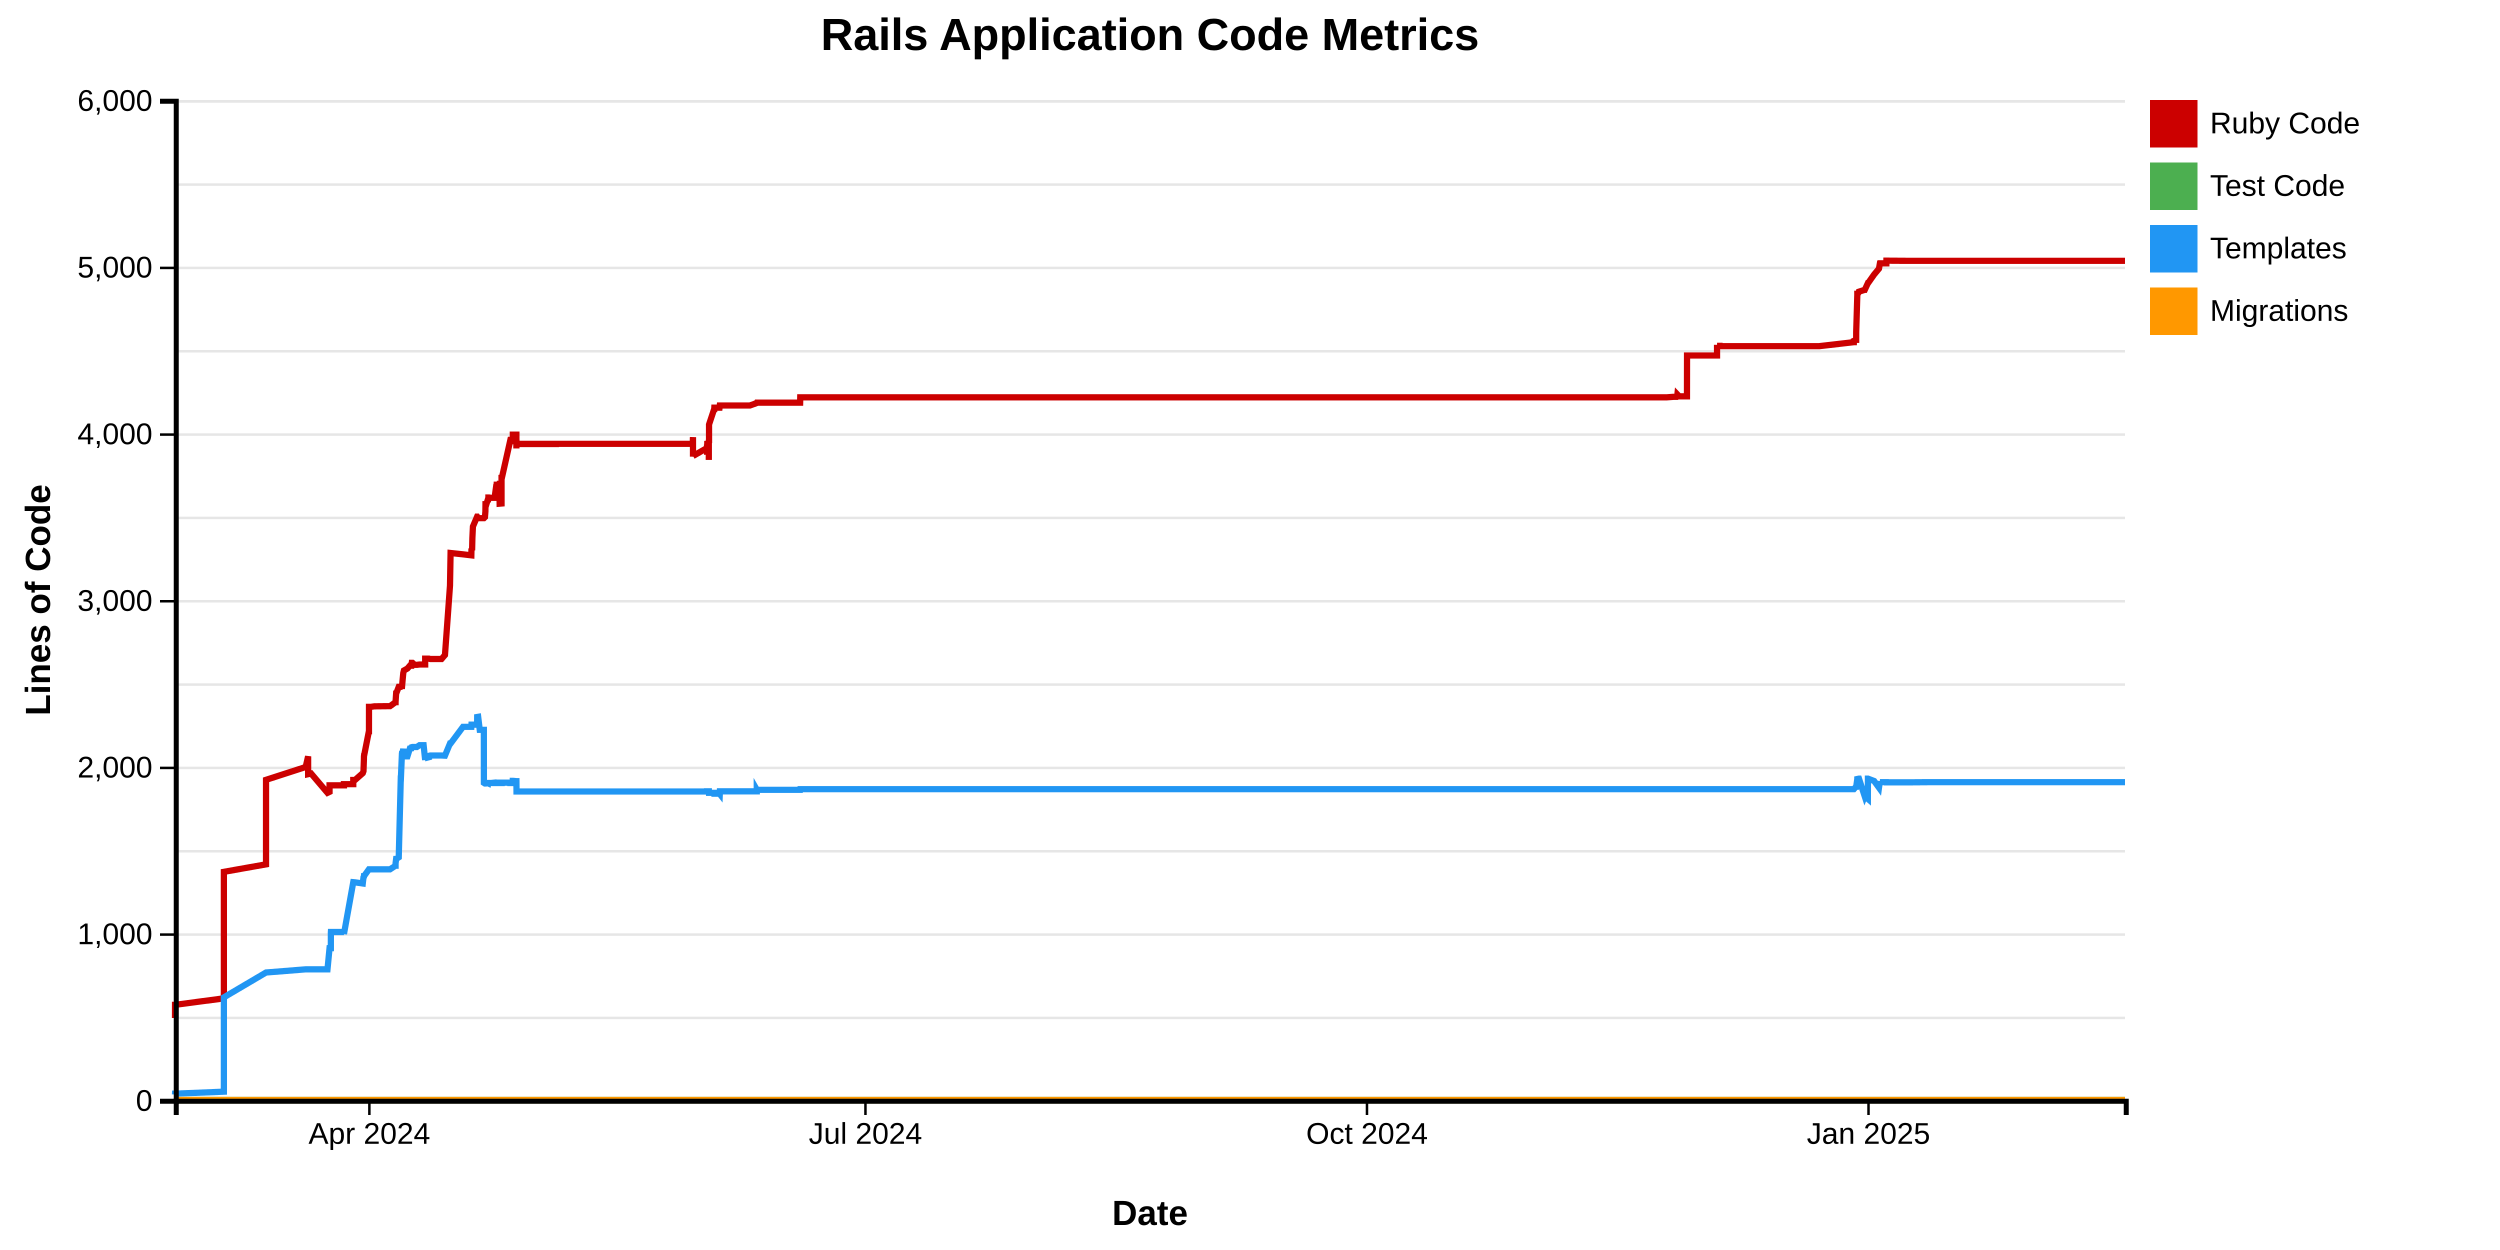
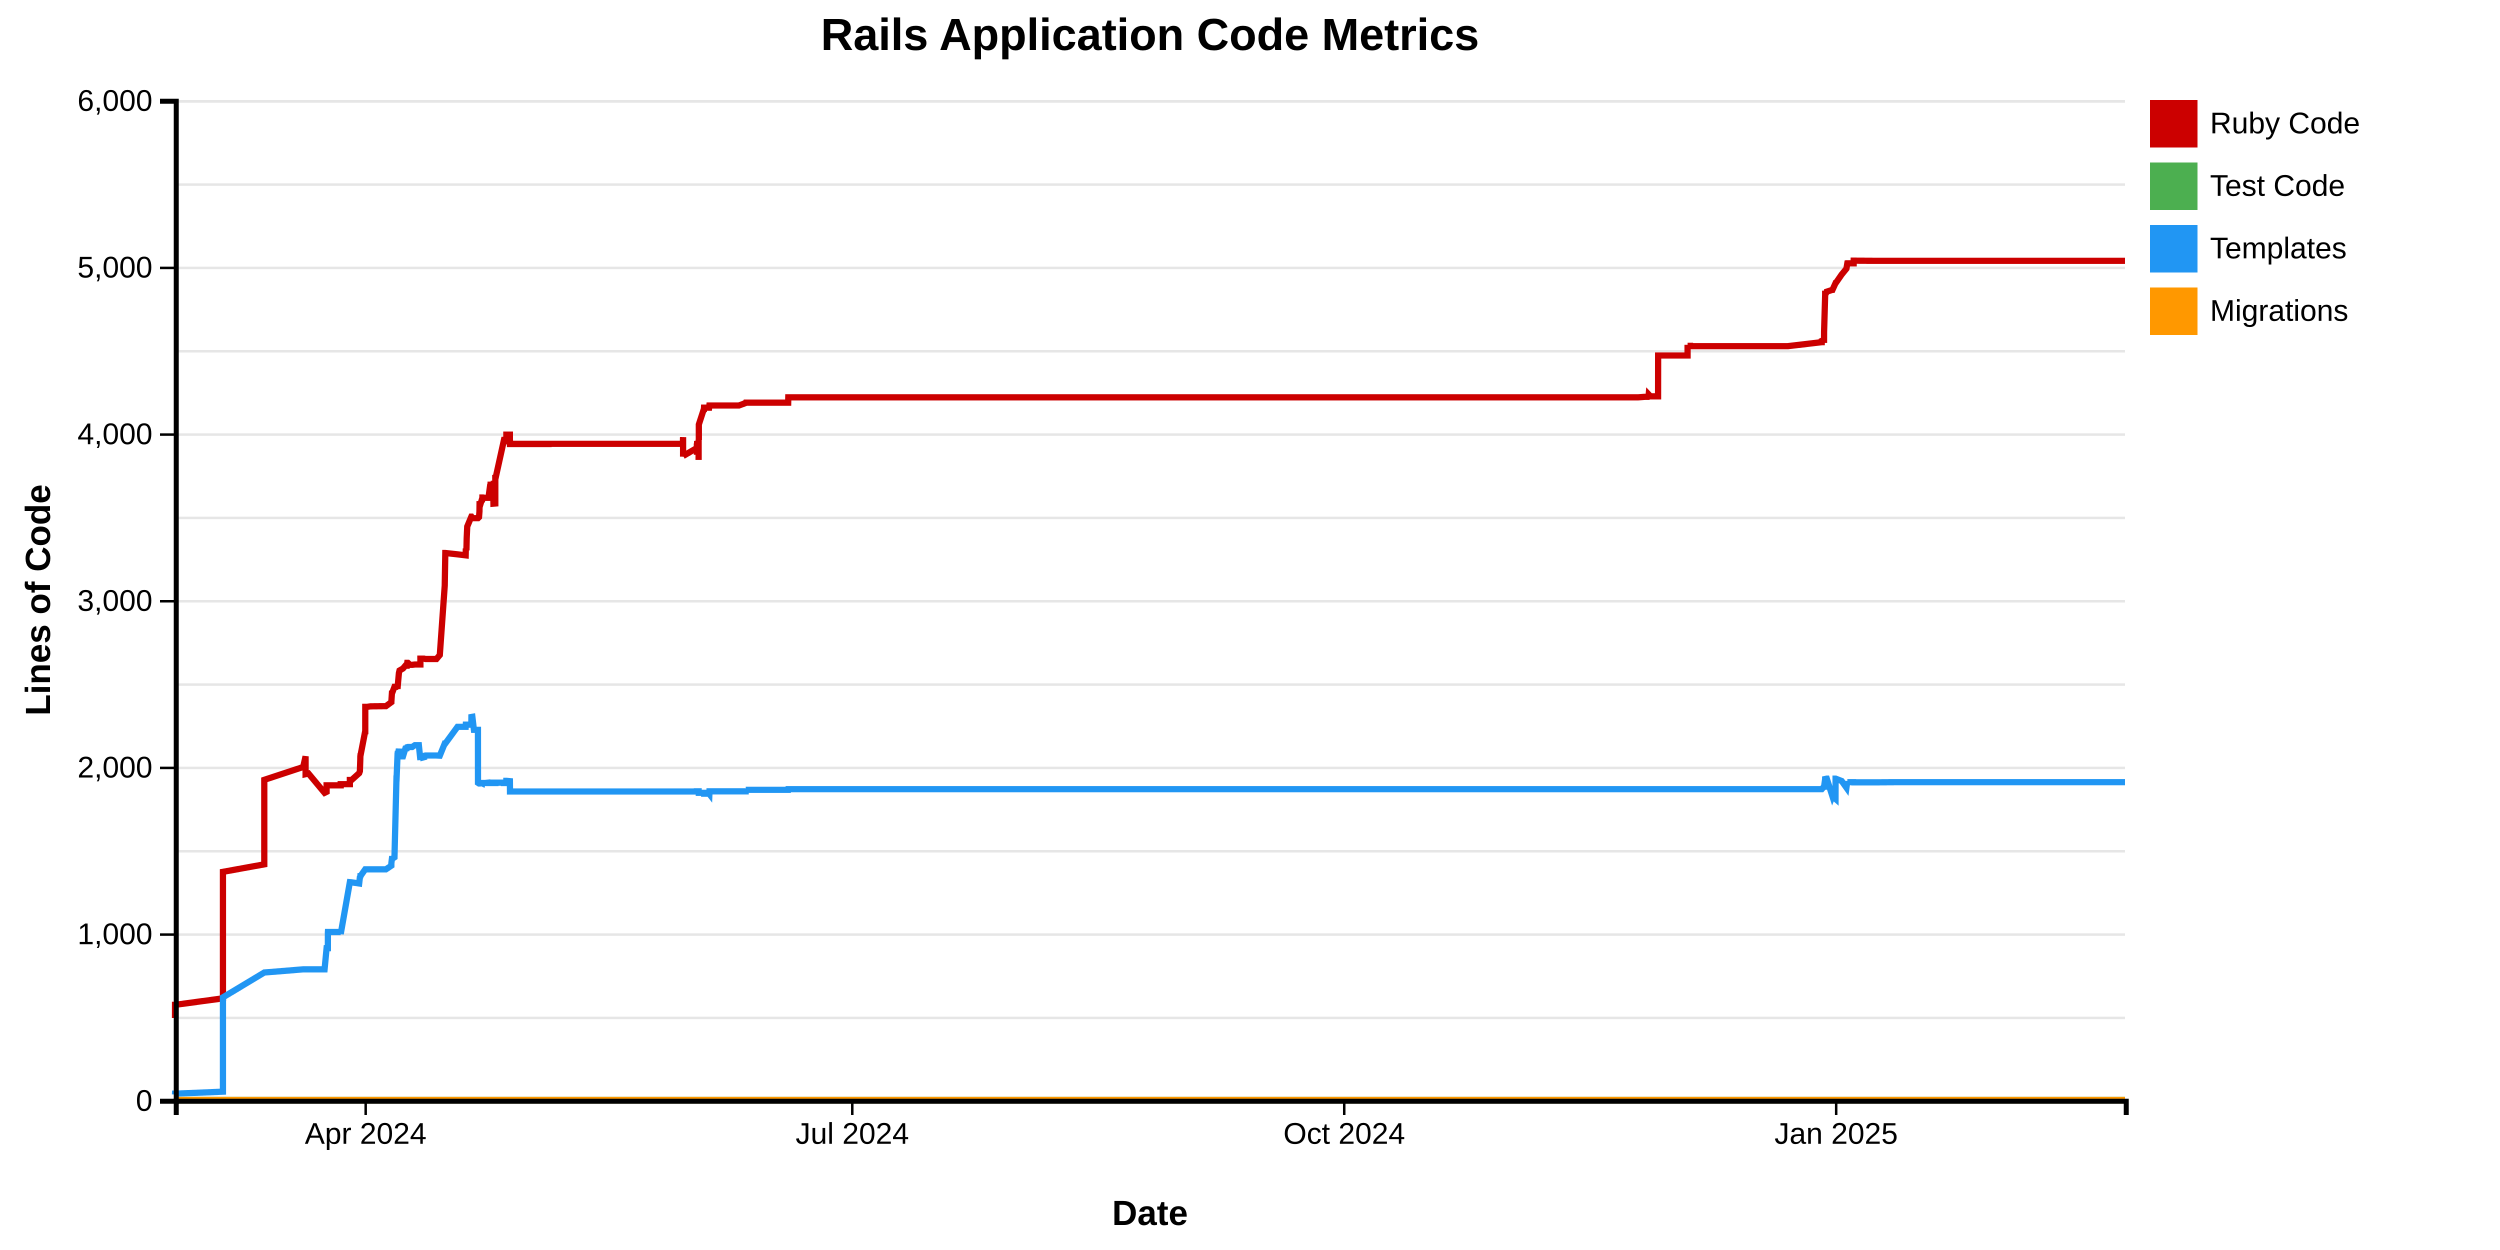
<svg xmlns="http://www.w3.org/2000/svg" width="1000" height="500">
  <rect width="100%" height="100%" fill="white" />
  <g transform="translate(70,40)">
    <g class="grid" opacity="0.1" fill="none" font-size="10" font-family="sans-serif" text-anchor="end">
      <path class="domain" stroke="currentColor" d="M780,400.5H0.5V0.5H780" />
      <g class="tick" opacity="1" transform="translate(0,400.5)">
        <line stroke="currentColor" x2="780" />
        <text fill="currentColor" x="-3" dy="0.32em" />
      </g>
      <g class="tick" opacity="1" transform="translate(0,367.1667)">
        <line stroke="currentColor" x2="780" />
        <text fill="currentColor" x="-3" dy="0.32em" />
      </g>
      <g class="tick" opacity="1" transform="translate(0,333.8333)">
        <line stroke="currentColor" x2="780" />
        <text fill="currentColor" x="-3" dy="0.32em" />
      </g>
      <g class="tick" opacity="1" transform="translate(0,300.5)">
        <line stroke="currentColor" x2="780" />
        <text fill="currentColor" x="-3" dy="0.32em" />
      </g>
      <g class="tick" opacity="1" transform="translate(0,267.1667)">
        <line stroke="currentColor" x2="780" />
        <text fill="currentColor" x="-3" dy="0.32em" />
      </g>
      <g class="tick" opacity="1" transform="translate(0,233.8333)">
        <line stroke="currentColor" x2="780" />
        <text fill="currentColor" x="-3" dy="0.32em" />
      </g>
      <g class="tick" opacity="1" transform="translate(0,200.5)">
        <line stroke="currentColor" x2="780" />
        <text fill="currentColor" x="-3" dy="0.32em" />
      </g>
      <g class="tick" opacity="1" transform="translate(0,167.1667)">
        <line stroke="currentColor" x2="780" />
        <text fill="currentColor" x="-3" dy="0.32em" />
      </g>
      <g class="tick" opacity="1" transform="translate(0,133.8333)">
        <line stroke="currentColor" x2="780" />
        <text fill="currentColor" x="-3" dy="0.32em" />
      </g>
      <g class="tick" opacity="1" transform="translate(0,100.5)">
        <line stroke="currentColor" x2="780" />
        <text fill="currentColor" x="-3" dy="0.32em" />
      </g>
      <g class="tick" opacity="1" transform="translate(0,67.16667)">
        <line stroke="currentColor" x2="780" />
        <text fill="currentColor" x="-3" dy="0.32em" />
      </g>
      <g class="tick" opacity="1" transform="translate(0,33.83333)">
        <line stroke="currentColor" x2="780" />
        <text fill="currentColor" x="-3" dy="0.32em" />
      </g>
      <g class="tick" opacity="1" transform="translate(0,0.5)">
        <line stroke="currentColor" x2="780" />
        <text fill="currentColor" x="-3" dy="0.32em" />
      </g>
    </g>
-     <path fill="none" stroke="#CC0000" stroke-width="2.5" d="M0,367.2L0.016,361.933L0.023,361.933L0.024,361.933L19.553,359.333L19.554,308.733L36.409,305.733L36.41,305.467L36.41,295.333L36.411,294.133L36.412,271.933L52.269,266.8L53.252,262.533L53.252,269.667L54.431,269.4L60.995,277.133L61.819,276.733L61.821,274.133L62.339,274.133L62.353,274.133L62.365,274.133L67.577,274.133L67.577,273.667L71.306,273.667L71.307,272L72.005,272L75.105,269.267L75.394,268.467L75.561,263.867L75.587,262.533L75.596,262.467L75.6,262.467L77.566,252.467L77.577,252.467L77.577,252.467L77.58,252.467L77.586,252.467L77.598,242.733L77.599,242.733L78.013,242.733L78.38,242.733L78.41,242.733L79.747,242.533L84.815,242.467L84.818,242.467L84.82,242.467L84.825,242.467L84.904,242.467L85.995,242.467L86.007,242.467L88.225,240.867L88.226,240.867L88.228,240.733L88.445,237.467L88.455,237.467L89.499,234.733L89.508,234.733L90.31,234.733L90.347,234.733L90.356,234.733L90.739,234.4L90.742,234.4L90.802,234.4L90.809,234.4L90.818,234.4L90.831,234.4L90.871,233.933L91.311,229.2L91.561,228.2L92.973,227.4L93.946,226.267L94.572,226.267L94.719,225.133L94.974,225.133L95.886,225.933L96.72,225.933L96.73,225.933L97.831,225.8L99.444,225.8L100.071,225.8L100.071,223.467L100.078,223.467L101.608,223.467L101.61,223.467L102.122,223.6L105.353,223.6L105.359,223.6L105.365,223.6L105.39,223.6L106.617,223.6L107.986,222L109.997,194.267L110.231,181.2L110.231,181.2L115.2,181.733L118.536,182.133L118.591,179.4L118.841,180.133L118.954,175.2L119.172,170.6L120.842,166.667L120.845,166.667L120.88,166.667L121.265,167.267L121.895,167.267L121.91,167.267L121.911,167.267L123.208,167.267L123.241,167.267L123.54,167.267L123.558,167.267L123.973,166.867L124.158,164.6L124.198,161.667L124.217,161.667L124.226,162.667L124.239,162.667L124.247,162.667L125.161,159.733L125.303,159.733L125.316,159.733L125.365,159.467L125.368,159.067L125.369,159L125.573,159L125.575,159L126.404,159.133L127.69,159.133L127.735,159.133L127.801,159.133L127.802,159.133L127.804,159.133L127.823,159.133L128.587,153.667L128.665,154L128.68,154L128.697,153.867L128.719,152.667L128.729,153.533L128.735,153.533L128.736,153.533L128.736,153.533L128.778,153.533L128.78,153.533L129.565,153.533L129.734,153.533L129.74,153.533L129.861,161.467L130.617,161.4L130.617,151.2L130.672,151.2L130.672,151.467L130.673,151.467L134.161,135.933L134.162,135.933L134.162,135.933L134.163,135.933L134.166,135.933L134.939,135.933L135.128,136.467L135.128,136.467L135.129,136.467L135.129,135.933L135.13,133.867L135.13,133.867L135.132,133.867L136.557,133.867L136.558,134.4L136.558,138.133L136.558,138.133L136.559,138.133L136.567,136.067L136.575,135.867L136.607,137.6L138.464,137.6L153.587,137.6L136.864,137.533L207.142,137.533L207.162,135.333L207.195,134.867L207.195,142.667L207.203,142.4L212.809,139.2L212.811,138.6L212.811,138.6L212.813,138.533L212.813,137.8L212.813,138.467L212.813,138.4L212.822,138.267L212.835,140.667L212.884,140.667L212.885,139.533L212.886,138.933L212.886,138.533L212.908,137.6L212.91,137.6L213.297,137L213.298,138.733L213.524,136.467L213.525,142.733L213.525,142.733L213.525,142.733L213.526,142.733L213.526,141.333L213.526,139.933L213.526,136.333L213.613,135.867L213.613,135.867L213.613,136L213.614,136L213.614,136L213.614,135.933L213.614,135.933L213.614,134.667L213.615,131.333L213.615,129.8L215.673,123.6L215.677,123.6L215.708,123.6L215.736,123.067L217.811,123.067L217.916,122.2L217.961,122.2L229.951,122.2L232.705,121.2L232.705,121.133L232.742,121.067L234.548,121.067L234.554,121.067L244.007,121.067L245.141,121.067L245.146,121.067L245.148,121.067L245.161,121.067L245.169,121.067L245.176,121.067L245.177,121.067L245.178,121.067L245.18,121.067L245.183,121.067L245.183,121.067L245.188,121.067L245.188,121.067L245.215,121.067L245.217,121.067L250.051,121.067L250.1,118.933L252.942,118.933L252.978,118.933L254.69,118.933L254.694,118.933L254.706,118.933L260.527,118.933L270.356,118.933L275.88,118.933L285.615,118.933L286.697,118.933L286.697,118.933L286.697,118.933L286.699,118.933L286.699,118.933L291.069,118.933L306.257,118.933L321.508,118.933L336.899,118.933L352.04,118.933L363.01,118.933L367.427,118.933L382.541,118.933L397.797,118.933L402.594,118.933L402.596,118.933L402.613,118.933L413.124,118.933L413.369,118.933L428.476,118.933L428.648,118.933L443.648,118.933L458.875,118.933L474.216,118.933L489.428,118.933L504.788,118.933L504.967,118.933L519.965,118.933L535.369,118.933L550.482,118.933L565.973,118.933L581.393,118.933L596.665,118.933L599.353,118.733L599.379,118.733L600.483,118.733L600.501,118.733L600.52,118.733L600.548,118.733L600.892,118.2L600.93,118.2L600.969,117.8L601.666,118.533L602.673,118.533L602.681,118.533L604.787,118.533L604.814,102.2L611.916,102.2L616.816,102.2L616.817,97.933L616.822,98.333L617.884,98.333L617.885,98.333L617.896,98.467L618.258,98.467L620.08,98.467L620.693,98.467L620.703,98.467L627.155,98.467L642.336,98.467L657.662,98.467L671.523,96.867L671.53,96.867L671.541,96.333L672.405,95.933L672.461,95.933L672.469,95.933L672.484,92.667L672.926,77.933L672.927,76.4L672.927,76.267L672.931,77.867L673.544,76.867L673.587,76.667L675.889,75.933L675.916,75.933L677.145,73.267L677.169,73.267L677.19,73.267L677.212,73.267L679.655,69.8L681.594,67.467L681.951,65.4L681.964,65.4L681.997,65.333L684.548,65.333L684.565,64.267L692.529,64.333L692.917,64.333L694.158,64.333L701.213,64.333L703.457,64.333L711.699,64.333L711.699,64.333L711.702,64.333L711.703,64.333L718.549,64.333L718.549,64.333L718.55,64.333L718.55,64.333L718.55,64.333L718.553,64.333L718.554,64.333L719.127,64.333L719.128,64.333L731.444,64.333L734.135,64.333L734.136,64.333L746.71,64.333L749.285,64.333L749.286,64.333L761.975,64.333L764.57,64.333L764.571,64.333L777.239,64.333L780,64.333" />
-     <path fill="none" stroke="#4CAF50" stroke-width="2.5" d="M0,400L0.016,400L0.023,400L0.024,400L19.553,400L19.554,400L36.409,400L36.41,400L36.41,400L36.411,400L36.412,400L52.269,400L53.252,400L53.252,400L54.431,400L60.995,400L61.819,400L61.821,400L62.339,400L62.353,400L62.365,400L67.577,400L67.577,400L71.306,400L71.307,400L72.005,400L75.105,400L75.394,400L75.561,400L75.587,400L75.596,400L75.6,400L77.566,400L77.577,400L77.577,400L77.58,400L77.586,400L77.598,400L77.599,400L78.013,400L78.38,400L78.41,400L79.747,400L84.815,400L84.818,400L84.82,400L84.825,400L84.904,400L85.995,400L86.007,400L88.225,400L88.226,400L88.228,400L88.445,400L88.455,400L89.499,400L89.508,400L90.31,400L90.347,400L90.356,400L90.739,400L90.742,400L90.802,400L90.809,400L90.818,400L90.831,400L90.871,400L91.311,400L91.561,400L92.973,400L93.946,400L94.572,400L94.719,400L94.974,400L95.886,400L96.72,400L96.73,400L97.831,400L99.444,400L100.071,400L100.071,400L100.078,400L101.608,400L101.61,400L102.122,400L105.353,400L105.359,400L105.365,400L105.39,400L106.617,400L107.986,400L109.997,400L110.231,400L110.231,400L115.2,400L118.536,400L118.591,400L118.841,400L118.954,400L119.172,400L120.842,400L120.845,400L120.88,400L121.265,400L121.895,400L121.91,400L121.911,400L123.208,400L123.241,400L123.54,400L123.558,400L123.973,400L124.158,400L124.198,400L124.217,400L124.226,400L124.239,400L124.247,400L125.161,400L125.303,400L125.316,400L125.365,400L125.368,400L125.369,400L125.573,400L125.575,400L126.404,400L127.69,400L127.735,400L127.801,400L127.802,400L127.804,400L127.823,400L128.587,400L128.665,400L128.68,400L128.697,400L128.719,400L128.729,400L128.735,400L128.736,400L128.736,400L128.778,400L128.78,400L129.565,400L129.734,400L129.74,400L129.861,400L130.617,400L130.617,400L130.672,400L130.672,400L130.673,400L134.161,400L134.162,400L134.162,400L134.163,400L134.166,400L134.939,400L135.128,400L135.128,400L135.129,400L135.129,400L135.13,400L135.13,400L135.132,400L136.557,400L136.558,400L136.558,400L136.558,400L136.559,400L136.567,400L136.575,400L136.607,400L138.464,400L153.587,400L136.864,400L207.142,400L207.162,400L207.195,400L207.195,400L207.203,400L212.809,400L212.811,400L212.811,400L212.813,400L212.813,400L212.813,400L212.813,400L212.822,400L212.835,400L212.884,400L212.885,400L212.886,400L212.886,400L212.908,400L212.91,400L213.297,400L213.298,400L213.524,400L213.525,400L213.525,400L213.525,400L213.526,400L213.526,400L213.526,400L213.526,400L213.613,400L213.613,400L213.613,400L213.614,400L213.614,400L213.614,400L213.614,400L213.614,400L213.615,400L213.615,400L215.673,400L215.677,400L215.708,400L215.736,400L217.811,400L217.916,400L217.961,400L229.951,400L232.705,400L232.705,400L232.742,400L234.548,400L234.554,400L244.007,400L245.141,400L245.146,400L245.148,400L245.161,400L245.169,400L245.176,400L245.177,400L245.178,400L245.18,400L245.183,400L245.183,400L245.188,400L245.188,400L245.215,400L245.217,400L250.051,400L250.1,400L252.942,400L252.978,400L254.69,400L254.694,400L254.706,400L260.527,400L270.356,400L275.88,400L285.615,400L286.697,400L286.697,400L286.697,400L286.699,400L286.699,400L291.069,400L306.257,400L321.508,400L336.899,400L352.04,400L363.01,400L367.427,400L382.541,400L397.797,400L402.594,400L402.596,400L402.613,400L413.124,400L413.369,400L428.476,400L428.648,400L443.648,400L458.875,400L474.216,400L489.428,400L504.788,400L504.967,400L519.965,400L535.369,400L550.482,400L565.973,400L581.393,400L596.665,400L599.353,400L599.379,400L600.483,400L600.501,400L600.52,400L600.548,400L600.892,400L600.93,400L600.969,400L601.666,400L602.673,400L602.681,400L604.787,400L604.814,400L611.916,400L616.816,400L616.817,400L616.822,400L617.884,400L617.885,400L617.896,400L618.258,400L620.08,400L620.693,400L620.703,400L627.155,400L642.336,400L657.662,400L671.523,400L671.53,400L671.541,400L672.405,400L672.461,400L672.469,400L672.484,400L672.926,400L672.927,400L672.927,400L672.931,400L673.544,400L673.587,400L675.889,400L675.916,400L677.145,400L677.169,400L677.19,400L677.212,400L679.655,400L681.594,400L681.951,400L681.964,400L681.997,400L684.548,400L684.565,400L692.529,400L692.917,400L694.158,400L701.213,400L703.457,400L711.699,400L711.699,400L711.702,400L711.703,400L718.549,400L718.549,400L718.55,400L718.55,400L718.55,400L718.553,400L718.554,400L719.127,400L719.128,400L731.444,400L734.135,400L734.136,400L746.71,400L749.285,400L749.286,400L761.975,400L764.57,400L764.571,400L777.239,400L780,400" />
-     <path fill="none" stroke="#2196F3" stroke-width="2.5" d="M0,397.8L0.016,397.467L0.023,397.467L0.024,397.467L19.553,396.667L19.554,358.933L36.409,349L36.41,349L36.41,349L36.411,349L36.412,349L52.269,347.733L53.252,347.733L53.252,347.733L54.431,347.733L60.995,347.733L61.819,339.267L61.821,339.267L62.339,339.267L62.353,333L62.365,332.8L67.577,332.8L67.577,333.6L71.306,312.867L71.307,312.867L72.005,312.933L75.105,313.4L75.394,310.933L75.561,310.733L75.587,310.467L75.596,310.467L75.6,310.467L77.566,307.733L77.577,307.733L77.577,307.733L77.58,307.733L77.586,307.733L77.598,307.733L77.599,307.733L78.013,307.733L78.38,307.733L78.41,307.733L79.747,307.733L84.815,307.733L84.818,307.733L84.82,307.733L84.825,307.733L84.904,307.733L85.995,307.733L86.007,307.733L88.225,306.267L88.226,306.267L88.228,305.333L88.445,303.6L88.455,303.6L89.499,302.933L89.508,302.533L90.31,271.4L90.347,271.4L90.356,271.4L90.739,262.267L90.742,262.267L90.802,261.533L90.809,261.533L90.818,261.533L90.831,261.533L90.871,262.333L91.311,259.533L91.561,262.533L92.973,262.533L93.946,259.4L94.572,259.333L94.719,258.867L94.974,258.8L95.886,258.8L96.72,258.8L96.73,258.8L97.831,258.067L99.444,258.067L100.071,264L100.071,263.267L100.078,263.267L101.608,262.867L101.61,262.333L102.122,262.2L105.353,262.2L105.359,262.2L105.365,262.2L105.39,262.2L106.617,262.2L107.986,262.267L109.997,257.4L110.231,257.4L110.231,257.4L115.2,250.733L118.536,250.733L118.591,249.867L118.841,249.867L118.954,249.867L119.172,249.867L120.842,249.867L120.845,249.867L120.88,246.8L121.265,246.733L121.895,251.933L121.91,251.933L121.911,251.933L123.208,251.933L123.241,251.933L123.54,251.933L123.558,273.133L123.973,273.4L124.158,273.4L124.198,273.4L124.217,273.4L124.226,273.4L124.239,273.4L124.247,273.4L125.161,273.267L125.303,273.333L125.316,273.267L125.365,273.2L125.368,273.2L125.369,273.2L125.573,273.2L125.575,273.2L126.404,273.2L127.69,273.067L127.735,273.2L127.801,273.2L127.802,273.2L127.804,273.2L127.823,273.2L128.587,273.067L128.665,273.067L128.68,273.067L128.697,273.067L128.719,273.067L128.729,273.067L128.735,273.067L128.736,273.067L128.736,273.067L128.778,273.2L128.78,273.2L129.565,273.2L129.734,273.2L129.74,273.2L129.861,273.2L130.617,273.2L130.617,273.2L130.672,273.2L130.672,273.2L130.673,273.067L134.161,273.067L134.162,273.067L134.162,273.2L134.163,273.2L134.166,273.2L134.939,273.2L135.128,273.2L135.128,273.2L135.129,273.2L135.129,272.333L135.13,272.333L135.13,272.333L135.132,272.333L136.557,272.467L136.558,272.467L136.558,272.467L136.558,273.267L136.559,273.267L136.567,273.267L136.575,273.267L136.607,276.6L138.464,276.6L153.587,276.6L136.864,276.6L207.142,276.6L207.162,276.6L207.195,276.6L207.195,276.6L207.203,276.6L212.809,276.6L212.811,276.533L212.811,276.533L212.813,276.533L212.813,276.533L212.813,276.533L212.813,276.533L212.822,276.533L212.835,276.533L212.884,276.533L212.885,276.533L212.886,276.533L212.886,276.533L212.908,276.533L212.91,276.533L213.297,276.533L213.298,276.533L213.524,276.533L213.525,276.533L213.525,276.533L213.525,276.533L213.526,276.867L213.526,276.867L213.526,276.867L213.526,276.867L213.613,277.067L213.613,277.067L213.613,277.067L213.614,277.133L213.614,277.133L213.614,277.133L213.614,277.133L213.614,277.133L213.615,277.133L213.615,277.133L215.673,277.133L215.677,277.133L215.708,277.467L215.736,277.467L217.811,277.467L217.916,277.6L217.961,276.533L229.951,276.533L232.705,276.533L232.705,275.867L232.742,275.933L234.548,275.933L234.554,275.933L244.007,275.933L245.141,275.933L245.146,275.933L245.148,275.933L245.161,275.933L245.169,275.933L245.176,275.933L245.177,275.933L245.178,275.933L245.18,275.933L245.183,275.933L245.183,275.933L245.188,275.933L245.188,275.933L245.215,275.933L245.217,275.933L250.051,275.933L250.1,275.667L252.942,275.667L252.978,275.667L254.69,275.667L254.694,275.667L254.706,275.667L260.527,275.667L270.356,275.667L275.88,275.667L285.615,275.667L286.697,275.667L286.697,275.667L286.697,275.667L286.699,275.667L286.699,275.667L291.069,275.667L306.257,275.667L321.508,275.667L336.899,275.667L352.04,275.667L363.01,275.667L367.427,275.667L382.541,275.667L397.797,275.667L402.594,275.667L402.596,275.667L402.613,275.667L413.124,275.667L413.369,275.667L428.476,275.667L428.648,275.667L443.648,275.667L458.875,275.667L474.216,275.667L489.428,275.667L504.788,275.667L504.967,275.667L519.965,275.667L535.369,275.667L550.482,275.667L565.973,275.667L581.393,275.667L596.665,275.667L599.353,275.667L599.379,275.667L600.483,275.667L600.501,275.667L600.52,275.667L600.548,275.667L600.892,275.667L600.93,275.667L600.969,275.667L601.666,275.667L602.673,275.667L602.681,275.667L604.787,275.667L604.814,275.667L611.916,275.667L616.816,275.667L616.817,275.667L616.822,275.667L617.884,275.667L617.885,275.667L617.896,275.667L618.258,275.667L620.08,275.667L620.693,275.667L620.703,275.667L627.155,275.667L642.336,275.667L657.662,275.667L671.523,275.667L671.53,275.667L671.541,275.667L672.405,274.667L672.461,274.667L672.469,274.667L672.484,274.667L672.926,271.6L672.927,273L672.927,273L672.931,271.6L673.544,271.467L673.587,271.467L675.889,278.533L675.916,278.467L677.145,279.533L677.169,271.467L677.19,271.467L677.212,271.467L679.655,272.4L681.594,275.067L681.951,272.467L681.964,272.867L681.997,272.867L684.548,272.867L684.565,272.933L692.529,272.933L692.917,272.933L694.158,272.933L701.213,272.867L703.457,272.867L711.699,272.867L711.699,272.867L711.702,272.867L711.703,272.867L718.549,272.867L718.549,272.867L718.55,272.867L718.55,272.867L718.55,272.867L718.553,272.867L718.554,272.867L719.127,272.867L719.128,272.867L731.444,272.867L734.135,272.867L734.136,272.867L746.71,272.867L749.285,272.867L749.286,272.867L761.975,272.867L764.57,272.867L764.571,272.867L777.239,272.867L780,272.867" />
-     <path fill="none" stroke="#FF9800" stroke-width="2.5" d="M0,400L0.016,400L0.023,400L0.024,400L19.553,400L19.554,400L36.409,400L36.41,400L36.41,400L36.411,400L36.412,400L52.269,400L53.252,400L53.252,400L54.431,400L60.995,400L61.819,400L61.821,400L62.339,400L62.353,400L62.365,400L67.577,400L67.577,400L71.306,400L71.307,400L72.005,400L75.105,400L75.394,400L75.561,400L75.587,400L75.596,400L75.6,400L77.566,400L77.577,400L77.577,400L77.58,400L77.586,400L77.598,400L77.599,400L78.013,400L78.38,400L78.41,400L79.747,400L84.815,400L84.818,400L84.82,400L84.825,400L84.904,400L85.995,400L86.007,400L88.225,400L88.226,400L88.228,400L88.445,400L88.455,400L89.499,400L89.508,400L90.31,400L90.347,400L90.356,400L90.739,400L90.742,400L90.802,400L90.809,400L90.818,400L90.831,400L90.871,400L91.311,400L91.561,400L92.973,400L93.946,400L94.572,400L94.719,400L94.974,400L95.886,400L96.72,400L96.73,400L97.831,400L99.444,400L100.071,400L100.071,400L100.078,400L101.608,400L101.61,400L102.122,400L105.353,400L105.359,400L105.365,400L105.39,400L106.617,400L107.986,400L109.997,400L110.231,400L110.231,400L115.2,400L118.536,400L118.591,400L118.841,400L118.954,400L119.172,400L120.842,400L120.845,400L120.88,400L121.265,400L121.895,400L121.91,400L121.911,400L123.208,400L123.241,400L123.54,400L123.558,400L123.973,400L124.158,400L124.198,400L124.217,400L124.226,400L124.239,400L124.247,400L125.161,400L125.303,400L125.316,400L125.365,400L125.368,400L125.369,400L125.573,400L125.575,400L126.404,400L127.69,400L127.735,400L127.801,400L127.802,400L127.804,400L127.823,400L128.587,400L128.665,400L128.68,400L128.697,400L128.719,400L128.729,400L128.735,400L128.736,400L128.736,400L128.778,400L128.78,400L129.565,400L129.734,400L129.74,400L129.861,400L130.617,400L130.617,400L130.672,400L130.672,400L130.673,400L134.161,400L134.162,400L134.162,400L134.163,400L134.166,400L134.939,400L135.128,400L135.128,400L135.129,400L135.129,400L135.13,400L135.13,400L135.132,400L136.557,400L136.558,400L136.558,400L136.558,400L136.559,400L136.567,400L136.575,400L136.607,400L138.464,400L153.587,400L136.864,400L207.142,400L207.162,400L207.195,400L207.195,400L207.203,400L212.809,400L212.811,400L212.811,400L212.813,400L212.813,400L212.813,400L212.813,400L212.822,400L212.835,400L212.884,400L212.885,400L212.886,400L212.886,400L212.908,400L212.91,400L213.297,400L213.298,400L213.524,400L213.525,400L213.525,400L213.525,400L213.526,400L213.526,400L213.526,400L213.526,400L213.613,400L213.613,400L213.613,400L213.614,400L213.614,400L213.614,400L213.614,400L213.614,400L213.615,400L213.615,400L215.673,400L215.677,400L215.708,400L215.736,400L217.811,400L217.916,400L217.961,400L229.951,400L232.705,400L232.705,400L232.742,400L234.548,400L234.554,400L244.007,400L245.141,400L245.146,400L245.148,400L245.161,400L245.169,400L245.176,400L245.177,400L245.178,400L245.18,400L245.183,400L245.183,400L245.188,400L245.188,400L245.215,400L245.217,400L250.051,400L250.1,400L252.942,400L252.978,400L254.69,400L254.694,400L254.706,400L260.527,400L270.356,400L275.88,400L285.615,400L286.697,400L286.697,400L286.697,400L286.699,400L286.699,400L291.069,400L306.257,400L321.508,400L336.899,400L352.04,400L363.01,400L367.427,400L382.541,400L397.797,400L402.594,400L402.596,400L402.613,400L413.124,400L413.369,400L428.476,400L428.648,400L443.648,400L458.875,400L474.216,400L489.428,400L504.788,400L504.967,400L519.965,400L535.369,400L550.482,400L565.973,400L581.393,400L596.665,400L599.353,400L599.379,400L600.483,400L600.501,400L600.52,400L600.548,400L600.892,400L600.93,400L600.969,400L601.666,400L602.673,400L602.681,400L604.787,400L604.814,400L611.916,400L616.816,400L616.817,400L616.822,400L617.884,400L617.885,400L617.896,400L618.258,400L620.08,400L620.693,400L620.703,400L627.155,400L642.336,400L657.662,400L671.523,400L671.53,400L671.541,400L672.405,400L672.461,400L672.469,400L672.484,400L672.926,400L672.927,400L672.927,400L672.931,400L673.544,400L673.587,400L675.889,400L675.916,400L677.145,400L677.169,400L677.19,400L677.212,400L679.655,400L681.594,400L681.951,400L681.964,400L681.997,400L684.548,400L684.565,400L692.529,400L692.917,400L694.158,400L701.213,400L703.457,400L711.699,400L711.699,400L711.702,400L711.703,400L718.549,400L718.549,400L718.55,400L718.55,400L718.55,400L718.553,400L718.554,400L719.127,400L719.128,400L731.444,400L734.135,400L734.136,400L746.71,400L749.285,400L749.286,400L761.975,400L764.57,400L764.571,400L777.239,400L780,400" />
+     <path fill="none" stroke="#CC0000" stroke-width="2.5" d="M0,367.2L0.016,361.933L0.022,361.933L0.023,361.933L19.179,359.333L19.18,308.733L35.714,305.733L35.714,305.467L35.715,295.333L35.715,294.133L35.716,271.933L51.27,266.8L52.234,262.533L52.234,269.667L53.391,269.4L59.829,277.133L60.638,276.733L60.639,274.133L61.148,274.133L61.161,274.133L61.174,274.133L66.285,274.133L66.286,273.667L69.944,273.667L69.944,272L70.629,272L73.67,269.267L73.953,268.467L74.118,263.867L74.143,262.533L74.152,262.467L74.155,262.467L76.084,252.467L76.094,252.467L76.095,252.467L76.097,252.467L76.103,252.467L76.115,242.733L76.116,242.733L76.523,242.733L76.882,242.733L76.912,242.733L78.223,242.533L83.194,242.467L83.198,242.467L83.199,242.467L83.204,242.467L83.281,242.467L84.352,242.467L84.364,242.467L86.54,240.867L86.54,240.867L86.542,240.733L86.755,237.467L86.764,237.467L87.789,234.733L87.798,234.733L88.585,234.733L88.62,234.733L88.629,234.733L89.005,234.4L89.008,234.4L89.067,234.4L89.074,234.4L89.082,234.4L89.096,234.4L89.134,233.933L89.566,229.2L89.811,228.2L91.196,227.4L92.15,226.267L92.765,226.267L92.909,225.133L93.16,225.133L94.054,225.933L94.872,225.933L94.881,225.933L95.962,225.8L97.543,225.8L98.159,225.8L98.159,223.467L98.165,223.467L99.667,223.467L99.669,223.467L100.171,223.6L103.34,223.6L103.346,223.6L103.351,223.6L103.376,223.6L104.58,223.6L105.923,222L107.895,194.267L108.124,181.2L108.125,181.2L112.999,181.733L116.271,182.133L116.325,179.4L116.57,180.133L116.681,175.2L116.895,170.6L118.533,166.667L118.536,166.667L118.57,166.667L118.948,167.267L119.566,167.267L119.581,167.267L119.582,167.267L120.854,167.267L120.886,167.267L121.179,167.267L121.197,167.267L121.604,166.867L121.785,164.6L121.825,161.667L121.844,161.667L121.852,162.667L121.865,162.667L121.873,162.667L122.769,159.733L122.909,159.733L122.922,159.733L122.969,159.467L122.973,159.067L122.973,159L123.173,159L123.175,159L123.988,159.133L125.25,159.133L125.295,159.133L125.358,159.133L125.359,159.133L125.362,159.133L125.38,159.133L126.13,153.667L126.206,154L126.221,154L126.238,153.867L126.259,152.667L126.269,153.533L126.275,153.533L126.276,153.533L126.276,153.533L126.317,153.533L126.319,153.533L127.089,153.533L127.255,153.533L127.261,153.533L127.38,161.467L128.121,161.4L128.121,151.2L128.175,151.2L128.175,151.467L128.176,151.467L131.598,135.933L131.598,135.933L131.599,135.933L131.599,135.933L131.603,135.933L132.36,135.933L132.546,136.467L132.546,136.467L132.547,136.467L132.547,135.933L132.548,133.867L132.548,133.867L132.55,133.867L133.948,133.867L133.948,134.4L133.949,138.133L133.949,138.133L133.949,138.133L133.957,136.067L133.965,135.867L133.997,137.6L135.818,137.6L150.653,137.6L134.249,137.533L203.184,137.533L203.204,135.333L203.235,134.867L203.236,142.667L203.243,142.4L208.742,139.2L208.744,138.6L208.745,138.6L208.746,138.533L208.746,137.8L208.746,138.467L208.747,138.4L208.755,138.267L208.768,140.667L208.816,140.667L208.817,139.533L208.818,138.933L208.818,138.533L208.84,137.6L208.842,137.6L209.221,137L209.222,138.733L209.444,136.467L209.444,142.733L209.445,142.733L209.445,142.733L209.445,142.733L209.446,141.333L209.446,139.933L209.446,136.333L209.531,135.867L209.531,135.867L209.532,136L209.532,136L209.532,136L209.532,135.933L209.532,135.933L209.533,134.667L209.533,131.333L209.533,129.8L211.552,123.6L211.555,123.6L211.586,123.6L211.614,123.067L213.649,123.067L213.752,122.2L213.796,122.2L225.557,122.2L228.258,121.2L228.259,121.133L228.294,121.067L230.066,121.067L230.072,121.067L239.345,121.067L240.457,121.067L240.462,121.067L240.463,121.067L240.476,121.067L240.484,121.067L240.491,121.067L240.492,121.067L240.493,121.067L240.495,121.067L240.498,121.067L240.498,121.067L240.502,121.067L240.503,121.067L240.529,121.067L240.531,121.067L245.273,121.067L245.321,118.933L248.109,118.933L248.144,118.933L249.824,118.933L249.827,118.933L249.839,118.933L255.549,118.933L265.189,118.933L270.608,118.933L280.157,118.933L281.218,118.933L281.219,118.933L281.219,118.933L281.221,118.933L281.221,118.933L285.507,118.933L300.405,118.933L315.364,118.933L330.461,118.933L345.313,118.933L356.073,118.933L360.406,118.933L375.231,118.933L390.196,118.933L394.901,118.933L394.903,118.933L394.92,118.933L405.23,118.933L405.47,118.933L420.288,118.933L420.457,118.933L435.171,118.933L450.107,118.933L465.154,118.933L480.076,118.933L495.142,118.933L495.318,118.933L510.029,118.933L525.139,118.933L539.963,118.933L555.158,118.933L570.283,118.933L585.264,118.933L587.9,118.733L587.926,118.733L589.009,118.733L589.026,118.733L589.045,118.733L589.072,118.733L589.409,118.2L589.447,118.2L589.485,117.8L590.169,118.533L591.156,118.533L591.165,118.533L593.23,118.533L593.257,102.2L600.223,102.2L605.029,102.2L605.03,97.933L605.035,98.333L606.077,98.333L606.078,98.333L606.089,98.467L606.444,98.467L608.231,98.467L608.833,98.467L608.842,98.467L615.171,98.467L630.062,98.467L645.095,98.467L658.691,96.867L658.698,96.867L658.709,96.333L659.556,95.933L659.611,95.933L659.619,95.933L659.634,92.667L660.068,77.933L660.068,76.4L660.069,76.267L660.072,77.867L660.673,76.867L660.716,76.667L662.974,75.933L663,75.933L664.206,73.267L664.229,73.267L664.25,73.267L664.271,73.267L666.668,69.8L668.57,67.467L668.92,65.4L668.933,65.4L668.965,65.333L671.467,65.333L671.484,64.267L679.295,64.333L679.676,64.333L680.893,64.333L687.814,64.333L690.015,64.333L698.1,64.333L698.1,64.333L698.103,64.333L698.103,64.333L704.819,64.333L704.819,64.333L704.819,64.333L704.82,64.333L704.82,64.333L704.822,64.333L704.823,64.333L705.385,64.333L705.386,64.333L717.467,64.333L720.107,64.333L720.108,64.333L732.442,64.333L734.967,64.333L734.968,64.333L747.414,64.333L749.96,64.333L749.961,64.333L762.387,64.333L765.095,64.333L765.096,64.333L777.359,64.333L780,64.333" />
+     <path fill="none" stroke="#4CAF50" stroke-width="2.5" d="M0,400L0.016,400L0.022,400L0.023,400L19.179,400L19.18,400L35.714,400L35.714,400L35.715,400L35.715,400L35.716,400L51.27,400L52.234,400L52.234,400L53.391,400L59.829,400L60.638,400L60.639,400L61.148,400L61.161,400L61.174,400L66.285,400L66.286,400L69.944,400L69.944,400L70.629,400L73.67,400L73.953,400L74.118,400L74.143,400L74.152,400L74.155,400L76.084,400L76.094,400L76.095,400L76.097,400L76.103,400L76.115,400L76.116,400L76.523,400L76.882,400L76.912,400L78.223,400L83.194,400L83.198,400L83.199,400L83.204,400L83.281,400L84.352,400L84.364,400L86.54,400L86.54,400L86.542,400L86.755,400L86.764,400L87.789,400L87.798,400L88.585,400L88.62,400L88.629,400L89.005,400L89.008,400L89.067,400L89.074,400L89.082,400L89.096,400L89.134,400L89.566,400L89.811,400L91.196,400L92.15,400L92.765,400L92.909,400L93.16,400L94.054,400L94.872,400L94.881,400L95.962,400L97.543,400L98.159,400L98.159,400L98.165,400L99.667,400L99.669,400L100.171,400L103.34,400L103.346,400L103.351,400L103.376,400L104.58,400L105.923,400L107.895,400L108.124,400L108.125,400L112.999,400L116.271,400L116.325,400L116.57,400L116.681,400L116.895,400L118.533,400L118.536,400L118.57,400L118.948,400L119.566,400L119.581,400L119.582,400L120.854,400L120.886,400L121.179,400L121.197,400L121.604,400L121.785,400L121.825,400L121.844,400L121.852,400L121.865,400L121.873,400L122.769,400L122.909,400L122.922,400L122.969,400L122.973,400L122.973,400L123.173,400L123.175,400L123.988,400L125.25,400L125.295,400L125.358,400L125.359,400L125.362,400L125.38,400L126.13,400L126.206,400L126.221,400L126.238,400L126.259,400L126.269,400L126.275,400L126.276,400L126.276,400L126.317,400L126.319,400L127.089,400L127.255,400L127.261,400L127.38,400L128.121,400L128.121,400L128.175,400L128.175,400L128.176,400L131.598,400L131.598,400L131.599,400L131.599,400L131.603,400L132.36,400L132.546,400L132.546,400L132.547,400L132.547,400L132.548,400L132.548,400L132.55,400L133.948,400L133.948,400L133.949,400L133.949,400L133.949,400L133.957,400L133.965,400L133.997,400L135.818,400L150.653,400L134.249,400L203.184,400L203.204,400L203.235,400L203.236,400L203.243,400L208.742,400L208.744,400L208.745,400L208.746,400L208.746,400L208.746,400L208.747,400L208.755,400L208.768,400L208.816,400L208.817,400L208.818,400L208.818,400L208.84,400L208.842,400L209.221,400L209.222,400L209.444,400L209.444,400L209.445,400L209.445,400L209.445,400L209.446,400L209.446,400L209.446,400L209.531,400L209.531,400L209.532,400L209.532,400L209.532,400L209.532,400L209.532,400L209.533,400L209.533,400L209.533,400L211.552,400L211.555,400L211.586,400L211.614,400L213.649,400L213.752,400L213.796,400L225.557,400L228.258,400L228.259,400L228.294,400L230.066,400L230.072,400L239.345,400L240.457,400L240.462,400L240.463,400L240.476,400L240.484,400L240.491,400L240.492,400L240.493,400L240.495,400L240.498,400L240.498,400L240.502,400L240.503,400L240.529,400L240.531,400L245.273,400L245.321,400L248.109,400L248.144,400L249.824,400L249.827,400L249.839,400L255.549,400L265.189,400L270.608,400L280.157,400L281.218,400L281.219,400L281.219,400L281.221,400L281.221,400L285.507,400L300.405,400L315.364,400L330.461,400L345.313,400L356.073,400L360.406,400L375.231,400L390.196,400L394.901,400L394.903,400L394.92,400L405.23,400L405.47,400L420.288,400L420.457,400L435.171,400L450.107,400L465.154,400L480.076,400L495.142,400L495.318,400L510.029,400L525.139,400L539.963,400L555.158,400L570.283,400L585.264,400L587.9,400L587.926,400L589.009,400L589.026,400L589.045,400L589.072,400L589.409,400L589.447,400L589.485,400L590.169,400L591.156,400L591.165,400L593.23,400L593.257,400L600.223,400L605.029,400L605.03,400L605.035,400L606.077,400L606.078,400L606.089,400L606.444,400L608.231,400L608.833,400L608.842,400L615.171,400L630.062,400L645.095,400L658.691,400L658.698,400L658.709,400L659.556,400L659.611,400L659.619,400L659.634,400L660.068,400L660.068,400L660.069,400L660.072,400L660.673,400L660.716,400L662.974,400L663,400L664.206,400L664.229,400L664.25,400L664.271,400L666.668,400L668.57,400L668.92,400L668.933,400L668.965,400L671.467,400L671.484,400L679.295,400L679.676,400L680.893,400L687.814,400L690.015,400L698.1,400L698.1,400L698.103,400L698.103,400L704.819,400L704.819,400L704.819,400L704.82,400L704.82,400L704.822,400L704.823,400L705.385,400L705.386,400L717.467,400L720.107,400L720.108,400L732.442,400L734.967,400L734.968,400L747.414,400L749.96,400L749.961,400L762.387,400L765.095,400L765.096,400L777.359,400L780,400" />
+     <path fill="none" stroke="#2196F3" stroke-width="2.5" d="M0,397.8L0.016,397.467L0.022,397.467L0.023,397.467L19.179,396.667L19.18,358.933L35.714,349L35.714,349L35.715,349L35.715,349L35.716,349L51.27,347.733L52.234,347.733L52.234,347.733L53.391,347.733L59.829,347.733L60.638,339.267L60.639,339.267L61.148,339.267L61.161,333L61.174,332.8L66.285,332.8L66.286,333.6L69.944,312.867L69.944,312.867L70.629,312.933L73.67,313.4L73.953,310.933L74.118,310.733L74.143,310.467L74.152,310.467L74.155,310.467L76.084,307.733L76.094,307.733L76.095,307.733L76.097,307.733L76.103,307.733L76.115,307.733L76.116,307.733L76.523,307.733L76.882,307.733L76.912,307.733L78.223,307.733L83.194,307.733L83.198,307.733L83.199,307.733L83.204,307.733L83.281,307.733L84.352,307.733L84.364,307.733L86.54,306.267L86.54,306.267L86.542,305.333L86.755,303.6L86.764,303.6L87.789,302.933L87.798,302.533L88.585,271.4L88.62,271.4L88.629,271.4L89.005,262.267L89.008,262.267L89.067,261.533L89.074,261.533L89.082,261.533L89.096,261.533L89.134,262.333L89.566,259.533L89.811,262.533L91.196,262.533L92.15,259.4L92.765,259.333L92.909,258.867L93.16,258.8L94.054,258.8L94.872,258.8L94.881,258.8L95.962,258.067L97.543,258.067L98.159,264L98.159,263.267L98.165,263.267L99.667,262.867L99.669,262.333L100.171,262.2L103.34,262.2L103.346,262.2L103.351,262.2L103.376,262.2L104.58,262.2L105.923,262.267L107.895,257.4L108.124,257.4L108.125,257.4L112.999,250.733L116.271,250.733L116.325,249.867L116.57,249.867L116.681,249.867L116.895,249.867L118.533,249.867L118.536,249.867L118.57,246.8L118.948,246.733L119.566,251.933L119.581,251.933L119.582,251.933L120.854,251.933L120.886,251.933L121.179,251.933L121.197,273.133L121.604,273.4L121.785,273.4L121.825,273.4L121.844,273.4L121.852,273.4L121.865,273.4L121.873,273.4L122.769,273.267L122.909,273.333L122.922,273.267L122.969,273.2L122.973,273.2L122.973,273.2L123.173,273.2L123.175,273.2L123.988,273.2L125.25,273.067L125.295,273.2L125.358,273.2L125.359,273.2L125.362,273.2L125.38,273.2L126.13,273.067L126.206,273.067L126.221,273.067L126.238,273.067L126.259,273.067L126.269,273.067L126.275,273.067L126.276,273.067L126.276,273.067L126.317,273.2L126.319,273.2L127.089,273.2L127.255,273.2L127.261,273.2L127.38,273.2L128.121,273.2L128.121,273.2L128.175,273.2L128.175,273.2L128.176,273.067L131.598,273.067L131.598,273.067L131.599,273.2L131.599,273.2L131.603,273.2L132.36,273.2L132.546,273.2L132.546,273.2L132.547,273.2L132.547,272.333L132.548,272.333L132.548,272.333L132.55,272.333L133.948,272.467L133.948,272.467L133.949,272.467L133.949,273.267L133.949,273.267L133.957,273.267L133.965,273.267L133.997,276.6L135.818,276.6L150.653,276.6L134.249,276.6L203.184,276.6L203.204,276.6L203.235,276.6L203.236,276.6L203.243,276.6L208.742,276.6L208.744,276.533L208.745,276.533L208.746,276.533L208.746,276.533L208.746,276.533L208.747,276.533L208.755,276.533L208.768,276.533L208.816,276.533L208.817,276.533L208.818,276.533L208.818,276.533L208.84,276.533L208.842,276.533L209.221,276.533L209.222,276.533L209.444,276.533L209.444,276.533L209.445,276.533L209.445,276.533L209.445,276.867L209.446,276.867L209.446,276.867L209.446,276.867L209.531,277.067L209.531,277.067L209.532,277.067L209.532,277.133L209.532,277.133L209.532,277.133L209.532,277.133L209.533,277.133L209.533,277.133L209.533,277.133L211.552,277.133L211.555,277.133L211.586,277.467L211.614,277.467L213.649,277.467L213.752,277.6L213.796,276.533L225.557,276.533L228.258,276.533L228.259,275.867L228.294,275.933L230.066,275.933L230.072,275.933L239.345,275.933L240.457,275.933L240.462,275.933L240.463,275.933L240.476,275.933L240.484,275.933L240.491,275.933L240.492,275.933L240.493,275.933L240.495,275.933L240.498,275.933L240.498,275.933L240.502,275.933L240.503,275.933L240.529,275.933L240.531,275.933L245.273,275.933L245.321,275.667L248.109,275.667L248.144,275.667L249.824,275.667L249.827,275.667L249.839,275.667L255.549,275.667L265.189,275.667L270.608,275.667L280.157,275.667L281.218,275.667L281.219,275.667L281.219,275.667L281.221,275.667L281.221,275.667L285.507,275.667L300.405,275.667L315.364,275.667L330.461,275.667L345.313,275.667L356.073,275.667L360.406,275.667L375.231,275.667L390.196,275.667L394.901,275.667L394.903,275.667L394.92,275.667L405.23,275.667L405.47,275.667L420.288,275.667L420.457,275.667L435.171,275.667L450.107,275.667L465.154,275.667L480.076,275.667L495.142,275.667L495.318,275.667L510.029,275.667L525.139,275.667L539.963,275.667L555.158,275.667L570.283,275.667L585.264,275.667L587.9,275.667L587.926,275.667L589.009,275.667L589.026,275.667L589.045,275.667L589.072,275.667L589.409,275.667L589.447,275.667L589.485,275.667L590.169,275.667L591.156,275.667L591.165,275.667L593.23,275.667L593.257,275.667L600.223,275.667L605.029,275.667L605.03,275.667L605.035,275.667L606.077,275.667L606.078,275.667L606.089,275.667L606.444,275.667L608.231,275.667L608.833,275.667L608.842,275.667L615.171,275.667L630.062,275.667L645.095,275.667L658.691,275.667L658.698,275.667L658.709,275.667L659.556,274.667L659.611,274.667L659.619,274.667L659.634,274.667L660.068,271.6L660.068,273L660.069,273L660.072,271.6L660.673,271.467L660.716,271.467L662.974,278.533L663,278.467L664.206,279.533L664.229,271.467L664.25,271.467L664.271,271.467L666.668,272.4L668.57,275.067L668.92,272.467L668.933,272.867L668.965,272.867L671.467,272.867L671.484,272.933L679.295,272.933L679.676,272.933L680.893,272.933L687.814,272.867L690.015,272.867L698.1,272.867L698.1,272.867L698.103,272.867L698.103,272.867L704.819,272.867L704.819,272.867L704.819,272.867L704.82,272.867L704.82,272.867L704.822,272.867L704.823,272.867L705.385,272.867L705.386,272.867L717.467,272.867L720.107,272.867L720.108,272.867L732.442,272.867L734.967,272.867L734.968,272.867L747.414,272.867L749.96,272.867L749.961,272.867L762.387,272.867L765.095,272.867L765.096,272.867L777.359,272.867L780,272.867" />
+     <path fill="none" stroke="#FF9800" stroke-width="2.5" d="M0,400L0.016,400L0.022,400L0.023,400L19.179,400L19.18,400L35.714,400L35.714,400L35.715,400L35.715,400L35.716,400L51.27,400L52.234,400L52.234,400L53.391,400L59.829,400L60.638,400L60.639,400L61.148,400L61.161,400L61.174,400L66.285,400L66.286,400L69.944,400L69.944,400L70.629,400L73.67,400L73.953,400L74.118,400L74.143,400L74.152,400L74.155,400L76.084,400L76.094,400L76.095,400L76.097,400L76.103,400L76.115,400L76.116,400L76.523,400L76.882,400L76.912,400L78.223,400L83.194,400L83.198,400L83.199,400L83.204,400L83.281,400L84.352,400L84.364,400L86.54,400L86.54,400L86.542,400L86.755,400L86.764,400L87.789,400L87.798,400L88.585,400L88.62,400L88.629,400L89.005,400L89.008,400L89.067,400L89.074,400L89.082,400L89.096,400L89.134,400L89.566,400L89.811,400L91.196,400L92.15,400L92.765,400L92.909,400L93.16,400L94.054,400L94.872,400L94.881,400L95.962,400L97.543,400L98.159,400L98.159,400L98.165,400L99.667,400L99.669,400L100.171,400L103.34,400L103.346,400L103.351,400L103.376,400L104.58,400L105.923,400L107.895,400L108.124,400L108.125,400L112.999,400L116.271,400L116.325,400L116.57,400L116.681,400L116.895,400L118.533,400L118.536,400L118.57,400L118.948,400L119.566,400L119.581,400L119.582,400L120.854,400L120.886,400L121.179,400L121.197,400L121.604,400L121.785,400L121.825,400L121.844,400L121.852,400L121.865,400L121.873,400L122.769,400L122.909,400L122.922,400L122.969,400L122.973,400L122.973,400L123.173,400L123.175,400L123.988,400L125.25,400L125.295,400L125.358,400L125.359,400L125.362,400L125.38,400L126.13,400L126.206,400L126.221,400L126.238,400L126.259,400L126.269,400L126.275,400L126.276,400L126.276,400L126.317,400L126.319,400L127.089,400L127.255,400L127.261,400L127.38,400L128.121,400L128.121,400L128.175,400L128.175,400L128.176,400L131.598,400L131.598,400L131.599,400L131.599,400L131.603,400L132.36,400L132.546,400L132.546,400L132.547,400L132.547,400L132.548,400L132.548,400L132.55,400L133.948,400L133.948,400L133.949,400L133.949,400L133.949,400L133.957,400L133.965,400L133.997,400L135.818,400L150.653,400L134.249,400L203.184,400L203.204,400L203.235,400L203.236,400L203.243,400L208.742,400L208.744,400L208.745,400L208.746,400L208.746,400L208.746,400L208.747,400L208.755,400L208.768,400L208.816,400L208.817,400L208.818,400L208.818,400L208.84,400L208.842,400L209.221,400L209.222,400L209.444,400L209.444,400L209.445,400L209.445,400L209.445,400L209.446,400L209.446,400L209.446,400L209.531,400L209.531,400L209.532,400L209.532,400L209.532,400L209.532,400L209.532,400L209.533,400L209.533,400L209.533,400L211.552,400L211.555,400L211.586,400L211.614,400L213.649,400L213.752,400L213.796,400L225.557,400L228.258,400L228.259,400L228.294,400L230.066,400L230.072,400L239.345,400L240.457,400L240.462,400L240.463,400L240.476,400L240.484,400L240.491,400L240.492,400L240.493,400L240.495,400L240.498,400L240.498,400L240.502,400L240.503,400L240.529,400L240.531,400L245.273,400L245.321,400L248.109,400L248.144,400L249.824,400L249.827,400L249.839,400L255.549,400L265.189,400L270.608,400L280.157,400L281.218,400L281.219,400L281.219,400L281.221,400L281.221,400L285.507,400L300.405,400L315.364,400L330.461,400L345.313,400L356.073,400L360.406,400L375.231,400L390.196,400L394.901,400L394.903,400L394.92,400L405.23,400L405.47,400L420.288,400L420.457,400L435.171,400L450.107,400L465.154,400L480.076,400L495.142,400L495.318,400L510.029,400L525.139,400L539.963,400L555.158,400L570.283,400L585.264,400L587.9,400L587.926,400L589.009,400L589.026,400L589.045,400L589.072,400L589.409,400L589.447,400L589.485,400L590.169,400L591.156,400L591.165,400L593.23,400L593.257,400L600.223,400L605.029,400L605.03,400L605.035,400L606.077,400L606.078,400L606.089,400L606.444,400L608.231,400L608.833,400L608.842,400L615.171,400L630.062,400L645.095,400L658.691,400L658.698,400L658.709,400L659.556,400L659.611,400L659.619,400L659.634,400L660.068,400L660.068,400L660.069,400L660.072,400L660.673,400L660.716,400L662.974,400L663,400L664.206,400L664.229,400L664.25,400L664.271,400L666.668,400L668.57,400L668.92,400L668.933,400L668.965,400L671.467,400L671.484,400L679.295,400L679.676,400L680.893,400L687.814,400L690.015,400L698.1,400L698.1,400L698.103,400L698.103,400L704.819,400L704.819,400L704.819,400L704.82,400L704.82,400L704.822,400L704.823,400L705.385,400L705.386,400L717.467,400L720.107,400L720.108,400L732.442,400L734.967,400L734.968,400L747.414,400L749.96,400L749.961,400L762.387,400L765.095,400L765.096,400L777.359,400L780,400" />
    <g transform="translate(0,400)" fill="none" font-size="10" font-family="sans-serif" text-anchor="middle" style="font-size: 12px; font-family: Arial, sans-serif;">
      <path class="domain" stroke="currentColor" d="M0.5,6V0.5H780.5V6" stroke-width="2" />
-       <g class="tick" opacity="1" transform="translate(77.74903,0)">
+       <g class="tick" opacity="1" transform="translate(76.27291,0)">
        <line stroke="currentColor" y2="6" />
        <text fill="currentColor" y="9" dy="0.71em">Apr 2024</text>
      </g>
-       <g class="tick" opacity="1" transform="translate(276.1806,0)">
+       <g class="tick" opacity="1" transform="translate(270.9127,0)">
        <line stroke="currentColor" y2="6" />
        <text fill="currentColor" y="9" dy="0.71em">Jul 2024</text>
      </g>
-       <g class="tick" opacity="1" transform="translate(476.7928,0)">
+       <g class="tick" opacity="1" transform="translate(467.6915,0)">
        <line stroke="currentColor" y2="6" />
        <text fill="currentColor" y="9" dy="0.71em">Oct 2024</text>
      </g>
-       <g class="tick" opacity="1" transform="translate(677.4049,0)">
+       <g class="tick" opacity="1" transform="translate(664.4702,0)">
        <line stroke="currentColor" y2="6" />
        <text fill="currentColor" y="9" dy="0.71em">Jan 2025</text>
      </g>
    </g>
    <g fill="none" font-size="10" font-family="sans-serif" text-anchor="end" style="font-size: 12px; font-family: Arial, sans-serif;">
      <path class="domain" stroke="currentColor" d="M-6,400.5H0.5V0.5H-6" stroke-width="2" />
      <g class="tick" opacity="1" transform="translate(0,400.5)">
        <line stroke="currentColor" x2="-6" />
        <text fill="currentColor" x="-9" dy="0.32em">0</text>
      </g>
      <g class="tick" opacity="1" transform="translate(0,333.8333)">
        <line stroke="currentColor" x2="-6" />
        <text fill="currentColor" x="-9" dy="0.32em">1,000</text>
      </g>
      <g class="tick" opacity="1" transform="translate(0,267.1667)">
        <line stroke="currentColor" x2="-6" />
        <text fill="currentColor" x="-9" dy="0.32em">2,000</text>
      </g>
      <g class="tick" opacity="1" transform="translate(0,200.5)">
        <line stroke="currentColor" x2="-6" />
        <text fill="currentColor" x="-9" dy="0.32em">3,000</text>
      </g>
      <g class="tick" opacity="1" transform="translate(0,133.8333)">
        <line stroke="currentColor" x2="-6" />
        <text fill="currentColor" x="-9" dy="0.32em">4,000</text>
      </g>
      <g class="tick" opacity="1" transform="translate(0,67.16667)">
        <line stroke="currentColor" x2="-6" />
        <text fill="currentColor" x="-9" dy="0.32em">5,000</text>
      </g>
      <g class="tick" opacity="1" transform="translate(0,0.5)">
        <line stroke="currentColor" x2="-6" />
        <text fill="currentColor" x="-9" dy="0.32em">6,000</text>
      </g>
    </g>
    <text transform="rotate(-90)" y="-50" x="-200" text-anchor="middle" style="font-size: 14px; font-family: Arial, sans-serif; font-weight: bold;">Lines of Code</text>
    <text x="390" y="450" text-anchor="middle" style="font-size: 14px; font-family: Arial, sans-serif; font-weight: bold;">Date</text>
    <text x="390" y="-20" text-anchor="middle" style="font-size: 18px; font-family: Arial, sans-serif; font-weight: bold;">Rails Application Code Metrics</text>
    <g font-family="Arial, sans-serif" font-size="12px" text-anchor="start">
      <g transform="translate(790,0)">
        <rect x="0" width="19" height="19" fill="#CC0000" />
        <text x="24" y="9.5" dy="0.32em">Ruby Code</text>
      </g>
      <g transform="translate(790,25)">
        <rect x="0" width="19" height="19" fill="#4CAF50" />
        <text x="24" y="9.5" dy="0.32em">Test Code</text>
      </g>
      <g transform="translate(790,50)">
        <rect x="0" width="19" height="19" fill="#2196F3" />
        <text x="24" y="9.5" dy="0.32em">Templates</text>
      </g>
      <g transform="translate(790,75)">
        <rect x="0" width="19" height="19" fill="#FF9800" />
        <text x="24" y="9.5" dy="0.32em">Migrations</text>
      </g>
    </g>
  </g>
</svg>
